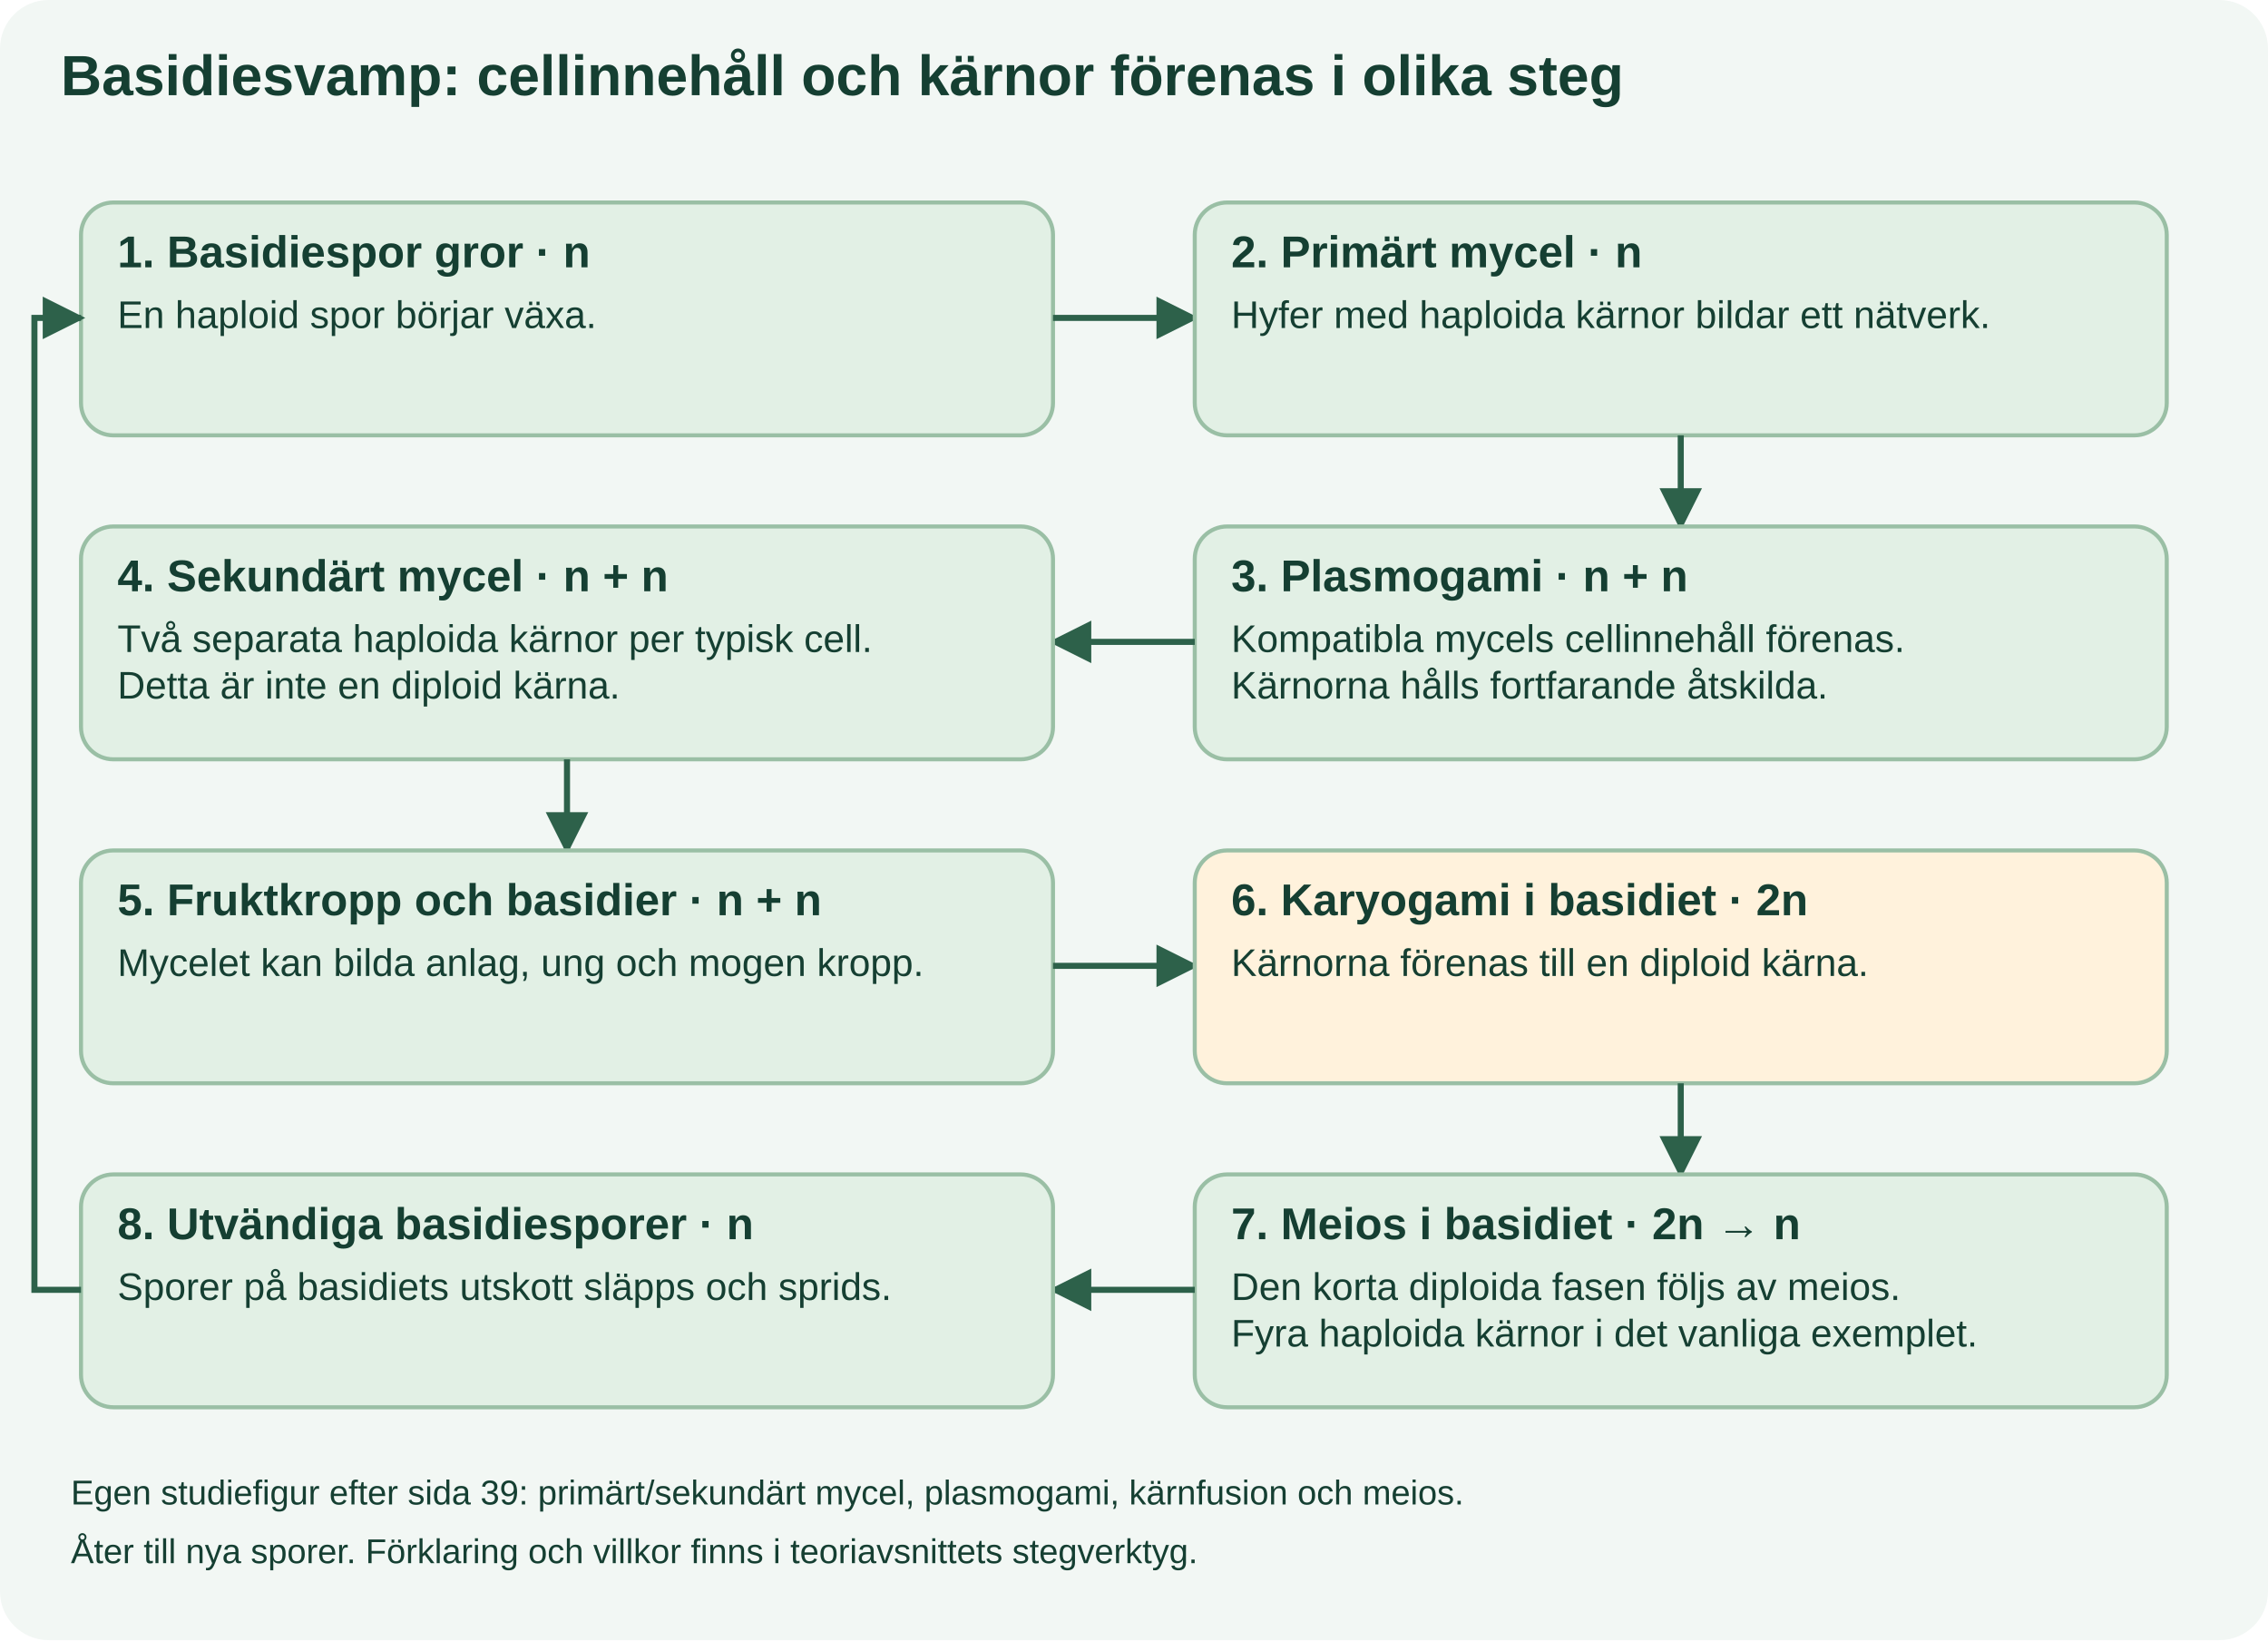
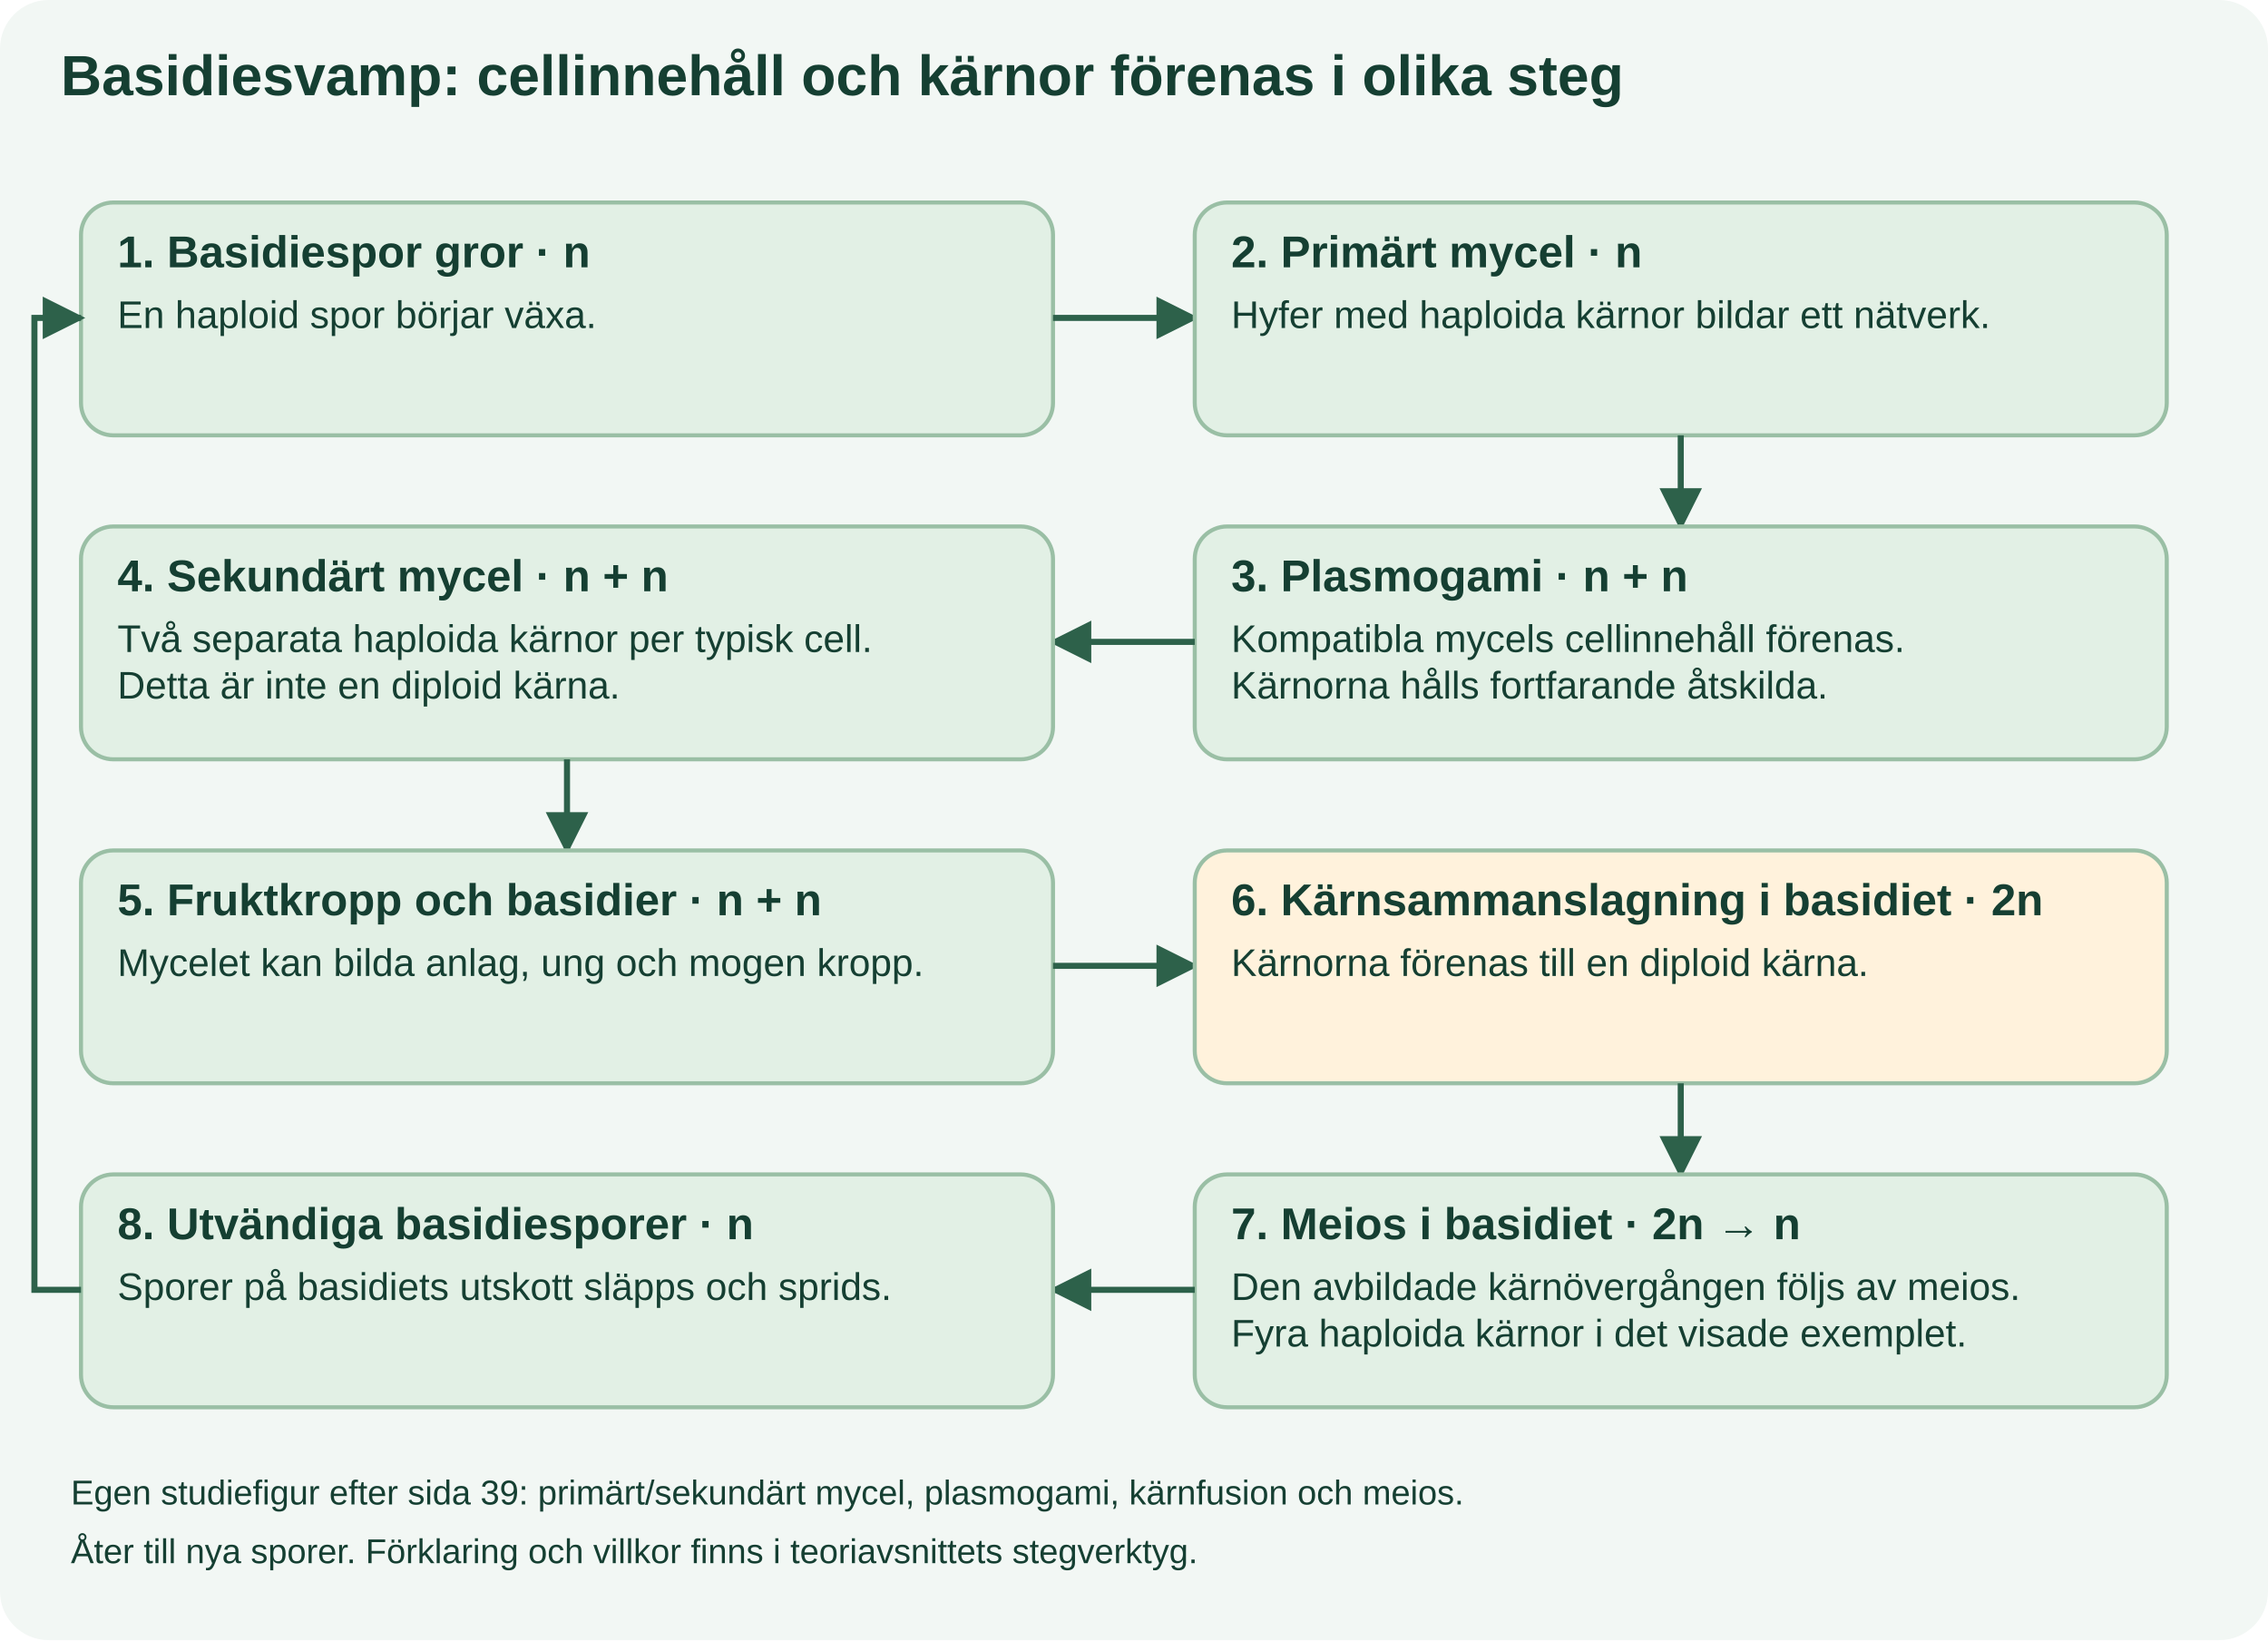
<svg xmlns="http://www.w3.org/2000/svg" width="1120" height="810" viewBox="0 0 1120 810" role="img">
  <defs>
    <marker id="arrow" viewBox="0 0 10 10" refX="9" refY="5" markerWidth="7" markerHeight="7" orient="auto-start-reverse">
      <path d="M0 0 L10 5 L0 10Z" fill="#2d614a" />
    </marker>
  </defs>
  <rect width="1120" height="810" rx="24" fill="#f2f7f4" />
  <g font-family="Arial,sans-serif" fill="#153f32">
    <text x="30" y="47" font-size="28" font-weight="bold">Basidiesvamp: cellinnehåll och kärnor förenas i olika steg</text>
    <rect x="40" y="100" width="480" height="115" rx="16" fill="#e2f0e5" stroke="#9abfa5" stroke-width="2" />
    <text x="58" y="132" font-size="22" font-weight="bold">1. Basidiespor gror · n</text>
    <text x="58" y="162" font-size="19">En haploid spor börjar växa.</text>
    <path d="M520 157 L590 157" stroke="#2d614a" stroke-width="3" marker-end="url(#arrow)" />
    <rect x="590" y="100" width="480" height="115" rx="16" fill="#e2f0e5" stroke="#9abfa5" stroke-width="2" />
    <text x="608" y="132" font-size="22" font-weight="bold">2. Primärt mycel · n</text>
    <text x="608" y="162" font-size="19">Hyfer med haploida kärnor bildar ett nätverk.</text>
    <path d="M830 215 L830 260" stroke="#2d614a" stroke-width="3" marker-end="url(#arrow)" />
    <rect x="590" y="260" width="480" height="115" rx="16" fill="#e2f0e5" stroke="#9abfa5" stroke-width="2" />
    <text x="608" y="292" font-size="22" font-weight="bold">3. Plasmogami · n + n</text>
    <text x="608" y="322" font-size="19">Kompatibla mycels cellinnehåll förenas.</text>
    <text x="608" y="345" font-size="19">Kärnorna hålls fortfarande åtskilda.</text>
    <path d="M590 317 L520 317" stroke="#2d614a" stroke-width="3" marker-end="url(#arrow)" />
    <rect x="40" y="260" width="480" height="115" rx="16" fill="#e2f0e5" stroke="#9abfa5" stroke-width="2" />
    <text x="58" y="292" font-size="22" font-weight="bold">4. Sekundärt mycel · n + n</text>
    <text x="58" y="322" font-size="19">Två separata haploida kärnor per typisk cell.</text>
    <text x="58" y="345" font-size="19">Detta är inte en diploid kärna.</text>
    <path d="M280 375 L280 420" stroke="#2d614a" stroke-width="3" marker-end="url(#arrow)" />
    <rect x="40" y="420" width="480" height="115" rx="16" fill="#e2f0e5" stroke="#9abfa5" stroke-width="2" />
    <text x="58" y="452" font-size="22" font-weight="bold">5. Fruktkropp och basidier · n + n</text>
    <text x="58" y="482" font-size="19">Mycelet kan bilda anlag, ung och mogen kropp.</text>
    <path d="M520 477 L590 477" stroke="#2d614a" stroke-width="3" marker-end="url(#arrow)" />
    <rect x="590" y="420" width="480" height="115" rx="16" fill="#fff2dc" stroke="#9abfa5" stroke-width="2" />
-     <text x="608" y="452" font-size="22" font-weight="bold">6. Karyogami i basidiet · 2n</text>
+     <text x="608" y="452" font-size="22" font-weight="bold">6. Kärnsammanslagning i basidiet · 2n</text>
    <text x="608" y="482" font-size="19">Kärnorna förenas till en diploid kärna.</text>
    <path d="M830 535 L830 580" stroke="#2d614a" stroke-width="3" marker-end="url(#arrow)" />
    <rect x="590" y="580" width="480" height="115" rx="16" fill="#e2f0e5" stroke="#9abfa5" stroke-width="2" />
    <text x="608" y="612" font-size="22" font-weight="bold">7. Meios i basidiet · 2n → n</text>
-     <text x="608" y="642" font-size="19">Den korta diploida fasen följs av meios.</text>
-     <text x="608" y="665" font-size="19">Fyra haploida kärnor i det vanliga exemplet.</text>
+     <text x="608" y="642" font-size="19">Den avbildade kärnövergången följs av meios.</text>
+     <text x="608" y="665" font-size="19">Fyra haploida kärnor i det visade exemplet.</text>
    <path d="M590 637 L520 637" stroke="#2d614a" stroke-width="3" marker-end="url(#arrow)" />
    <rect x="40" y="580" width="480" height="115" rx="16" fill="#e2f0e5" stroke="#9abfa5" stroke-width="2" />
    <text x="58" y="612" font-size="22" font-weight="bold">8. Utvändiga basidiesporer · n</text>
    <text x="58" y="642" font-size="19">Sporer på basidiets utskott släpps och sprids.</text>
    <path d="M40 637 H17 V157 H40" stroke="#2d614a" stroke-width="3" fill="none" marker-end="url(#arrow)" />
    <text x="35" y="743" font-size="17">Egen studiefigur efter sida 39: primärt/sekundärt mycel, plasmogami, kärnfusion och meios.</text>
    <text x="35" y="772" font-size="17">Åter till nya sporer. Förklaring och villkor finns i teoriavsnittets stegverktyg.</text>
  </g>
</svg>
